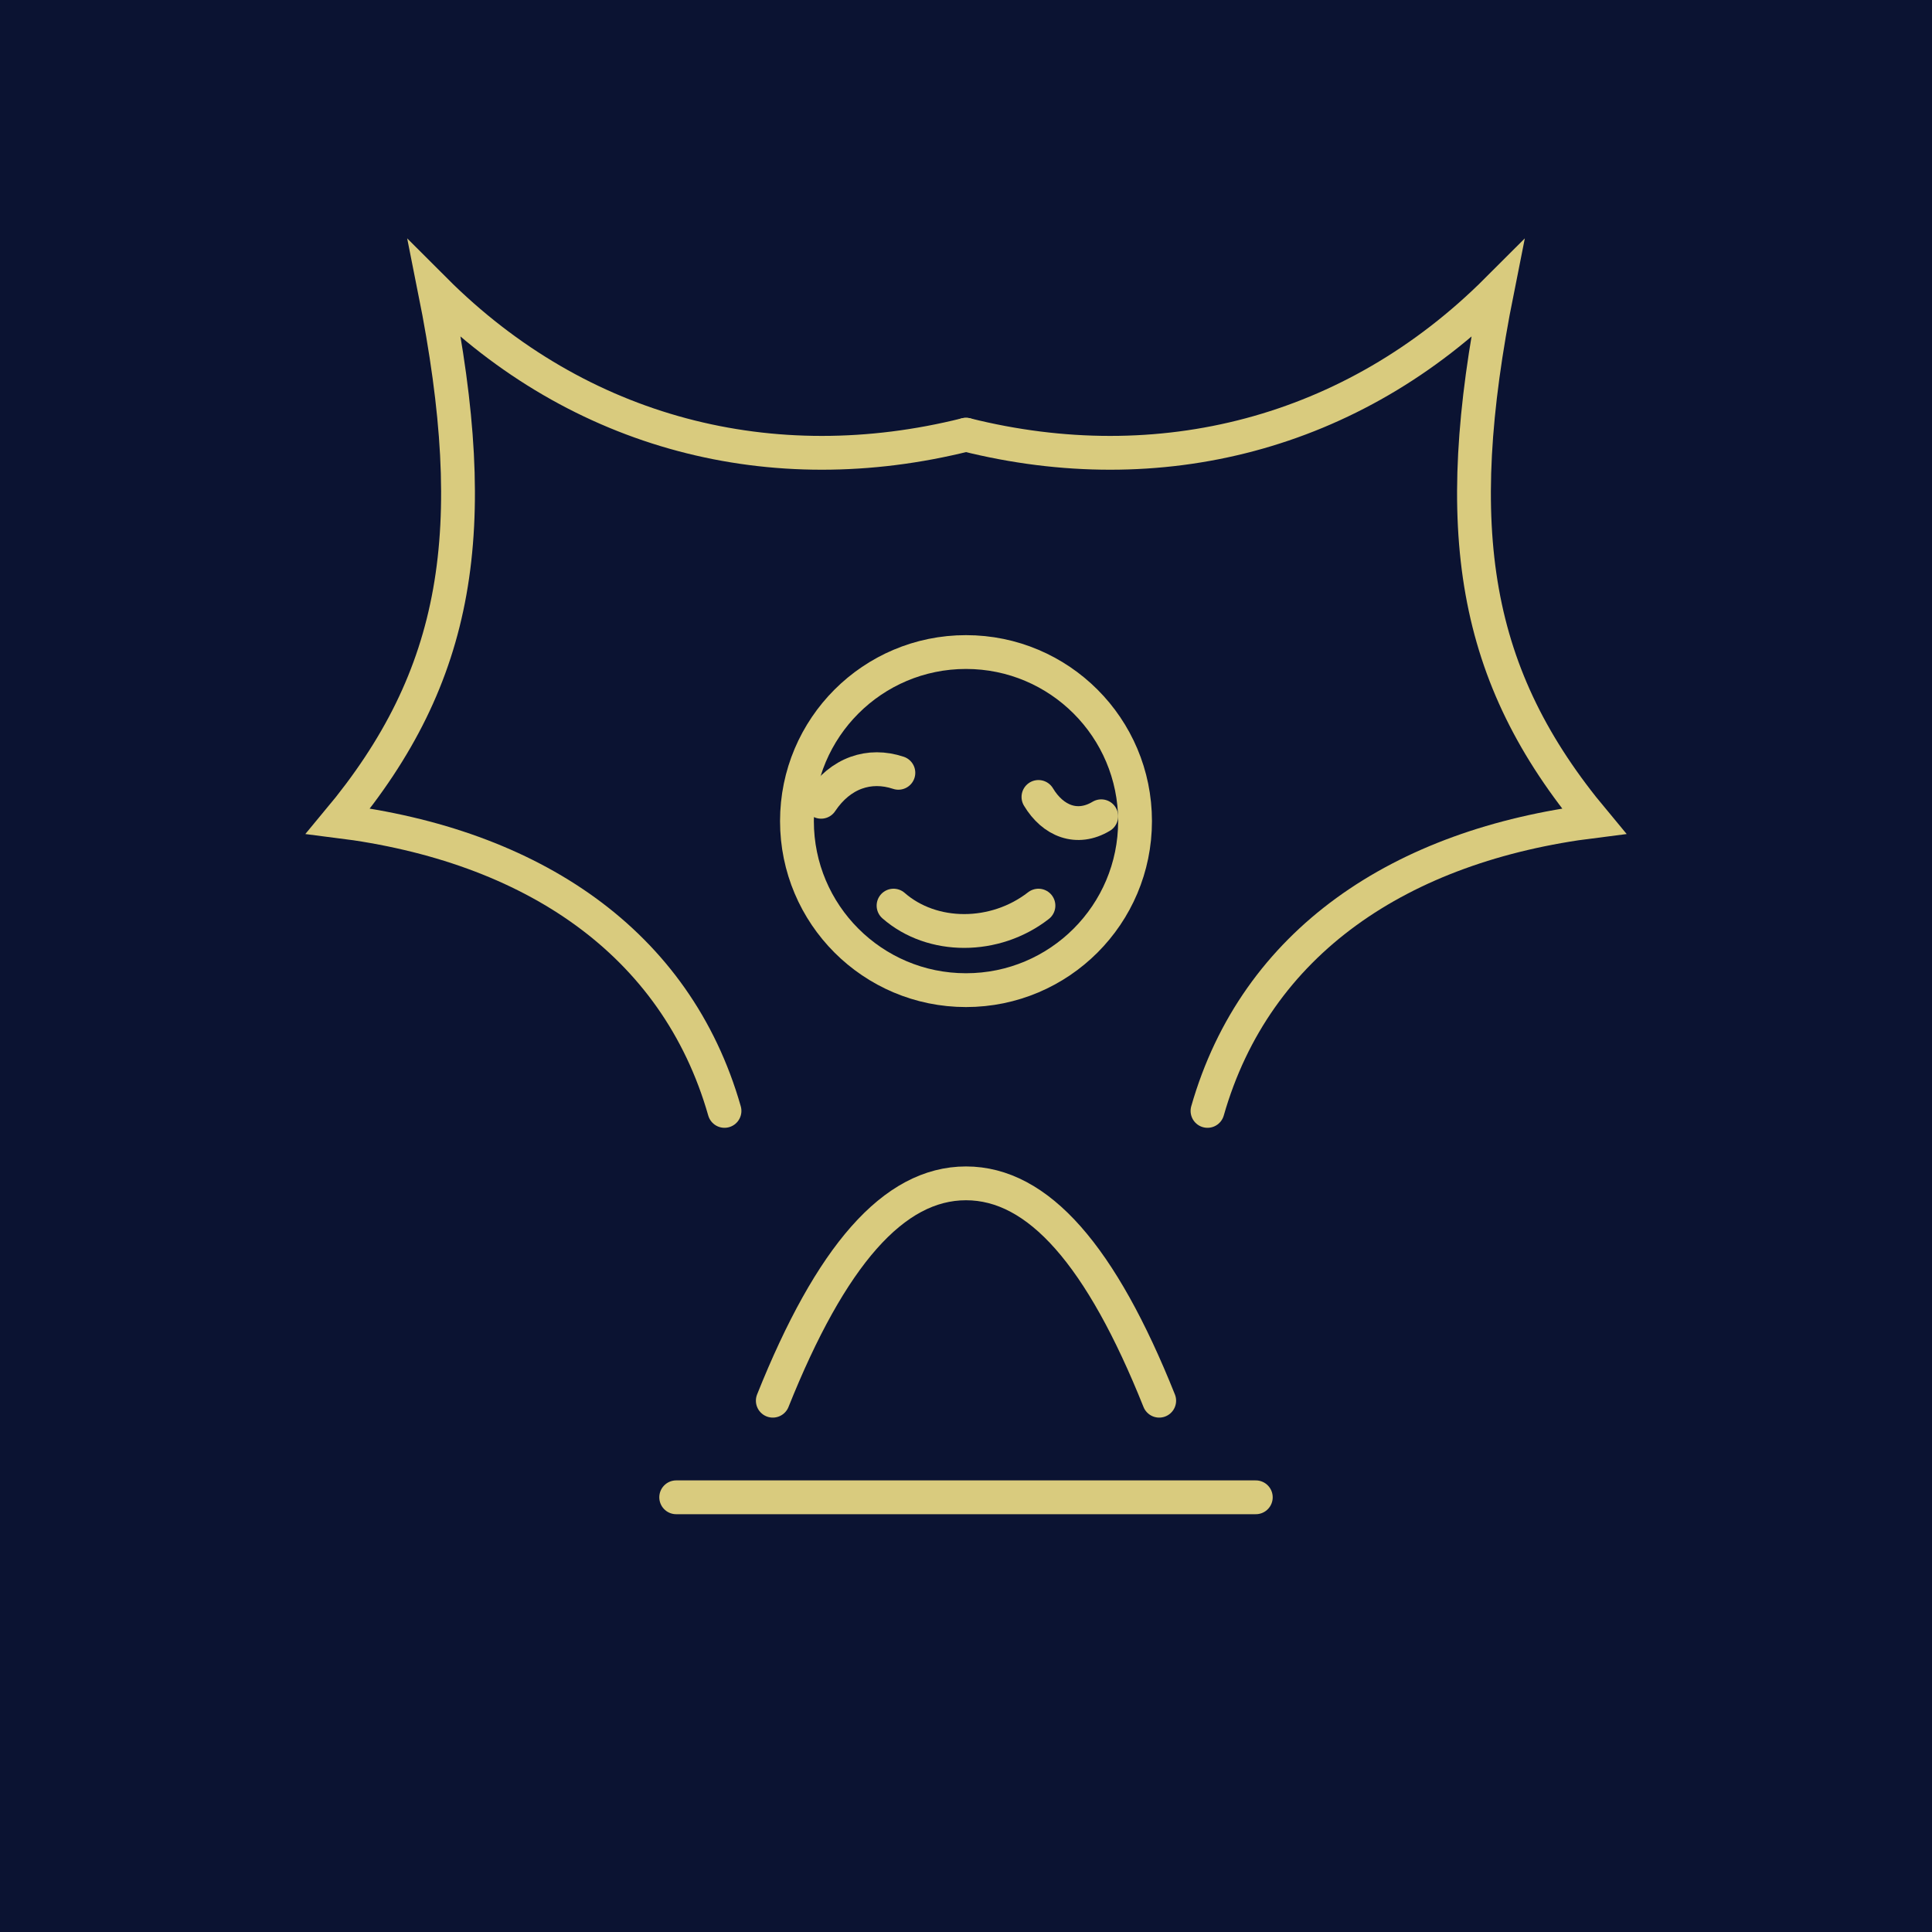
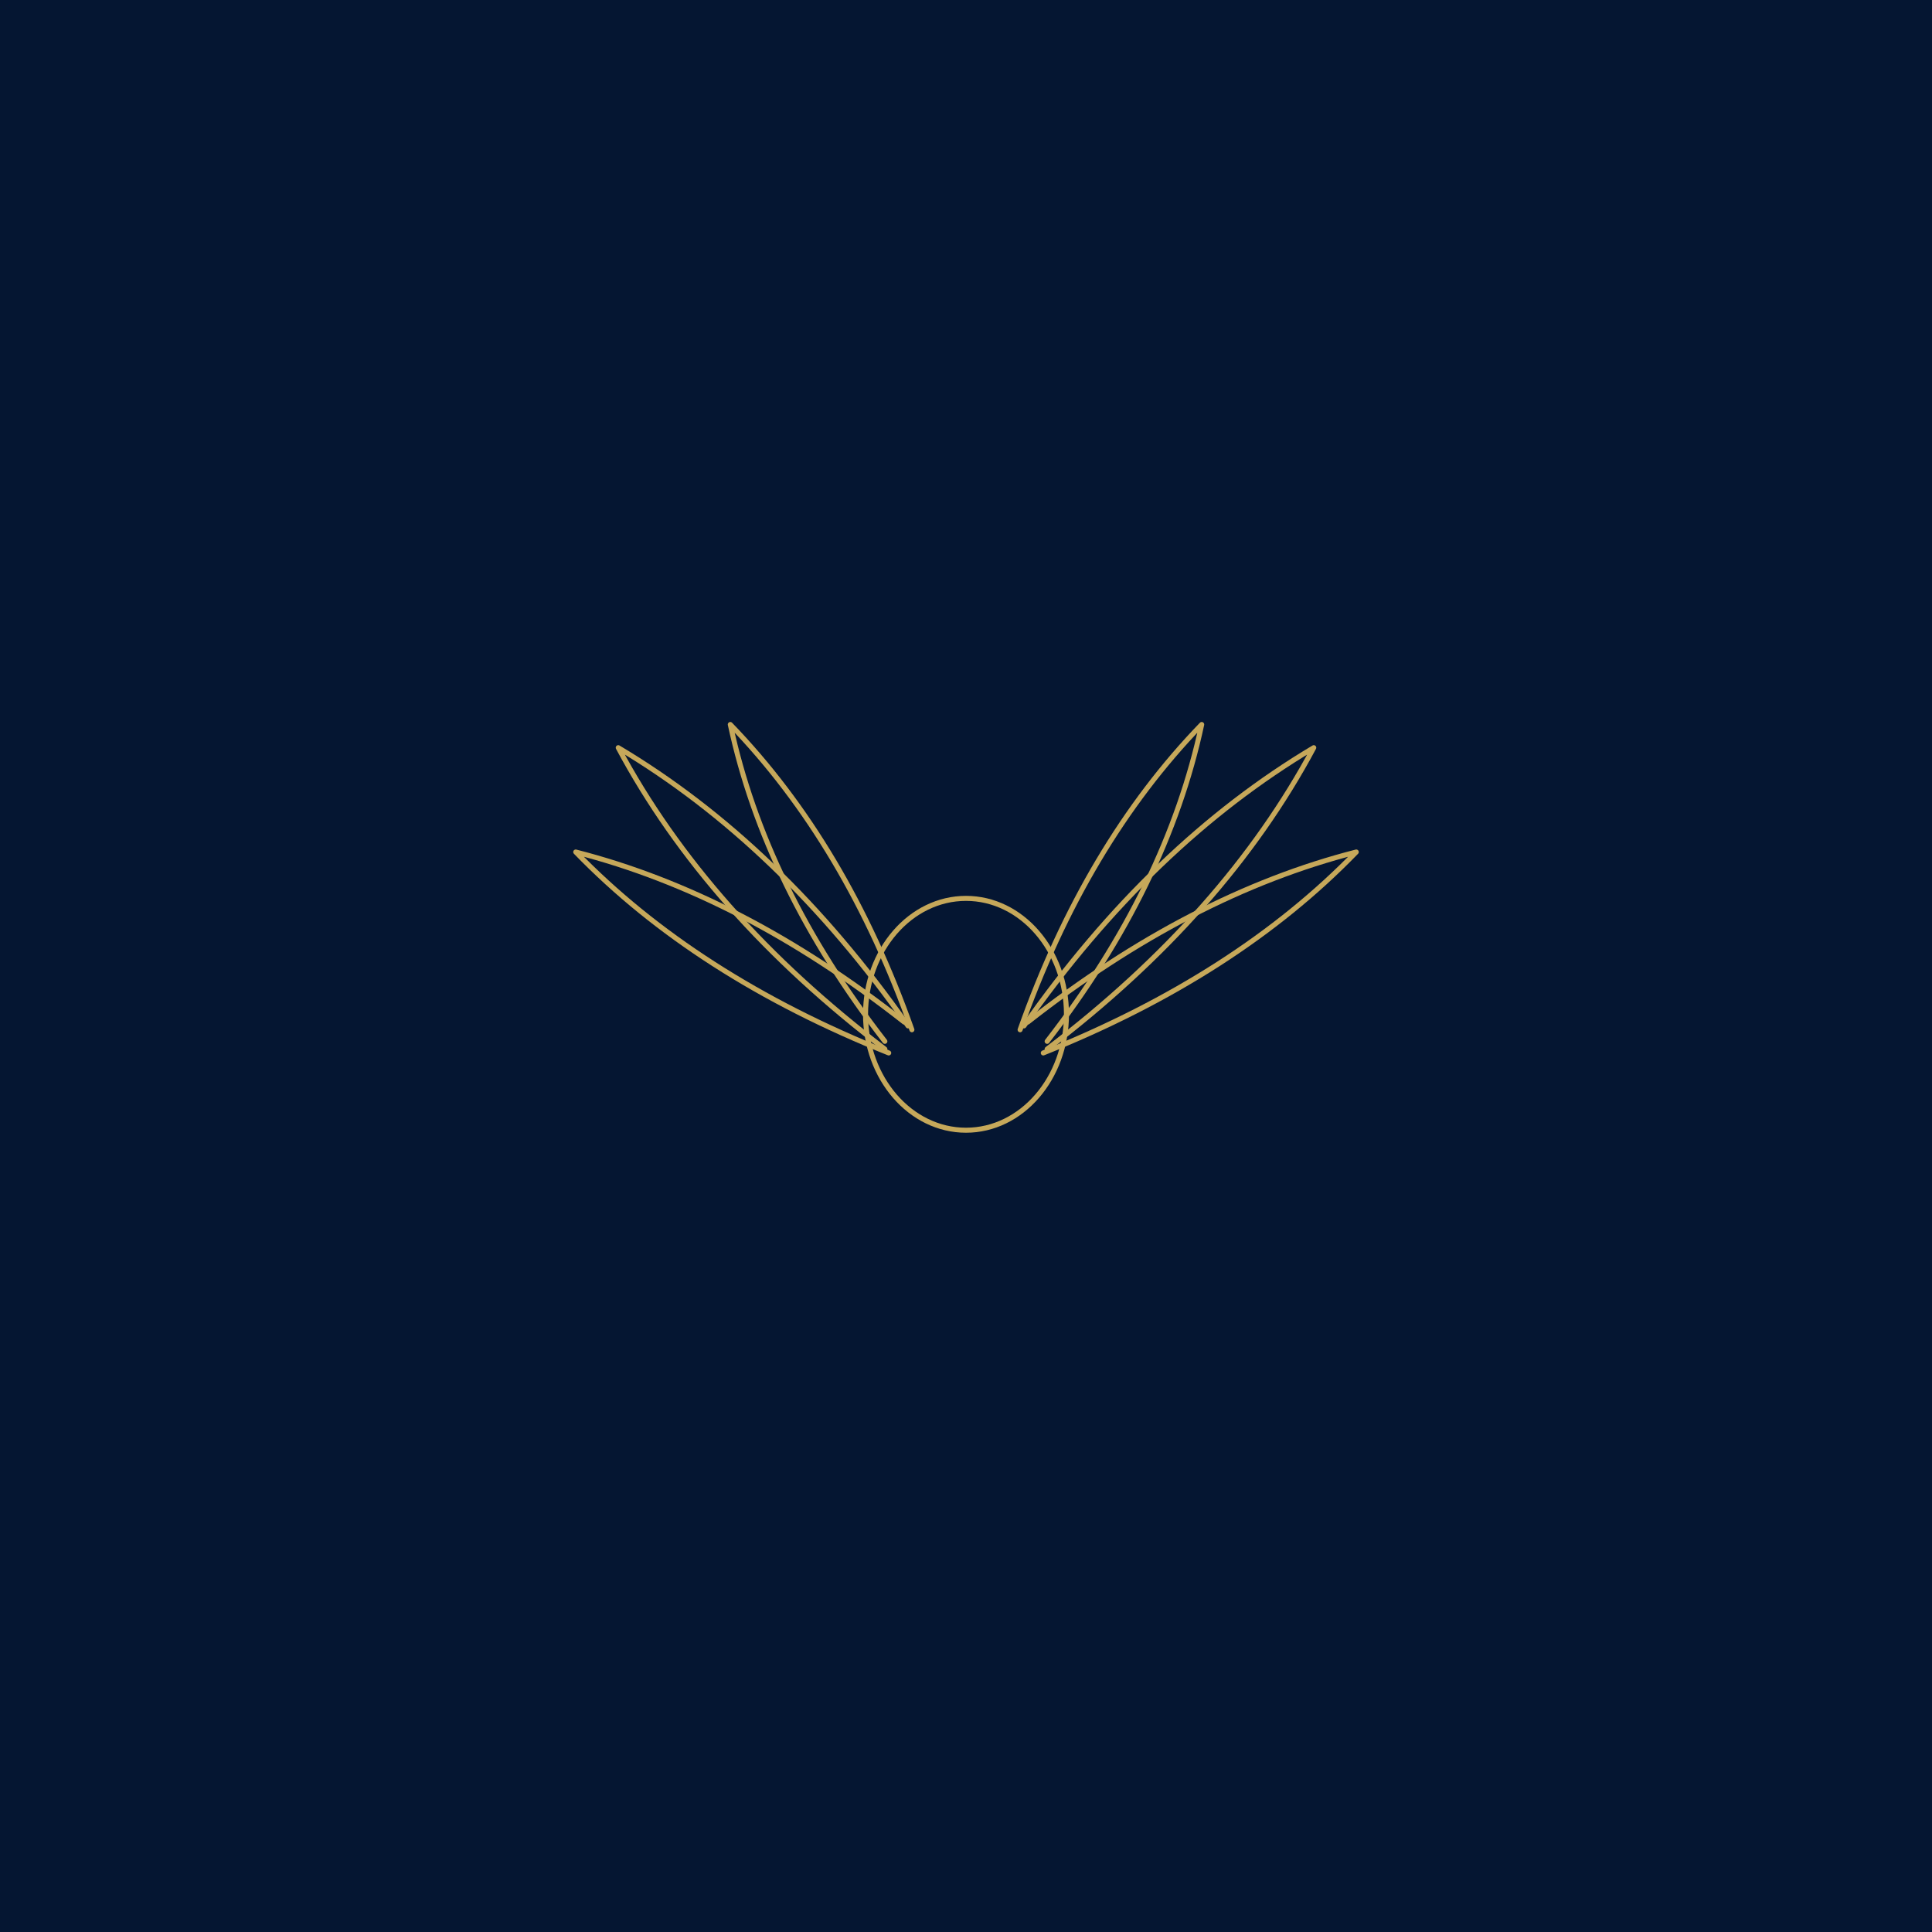
<svg xmlns="http://www.w3.org/2000/svg" viewBox="0 0 80 80">
-   <rect width="80" height="80" fill="#0B1332" />
-   <g fill="none" stroke="#D9CB7E" stroke-width="1.4" stroke-linecap="round">
-     <path d="M40 18c8 2 16 0 22-6-2 10-1 16 4 22-8 1-14 5-16 12" />
-     <path d="M40 18c-8 2-16 0-22-6 2 10 1 16-4 22 8 1 14 5 16 12" />
-     <circle cx="40" cy="34" r="7" />
-     <path d="M34 33.2c.8-1.2 2-1.6 3.2-1.2M43 33c.6 1 1.6 1.4 2.6.8" />
-     <path d="M37 37.5c1.6 1.4 4.2 1.4 6 0" />
-     <path d="M32 58c2.4-6 5-9 8-9s5.6 3 8 9" />
-     <path d="M28 62h24" />
+   <rect width="80" height="80" fill="#051632" />
+   <g fill="none" stroke="#C6A85A" stroke-width="1.3" stroke-linecap="round" stroke-linejoin="round" transform="translate(40 42) scale(0.16) translate(-180 -112)">
+     <path d="M201 119 Q232 79 241 37 Q211 68 194 116" />
+     <path d="M201 121 Q247 86 270 43 Q228 68 195 115" />
+     <path d="M200 122 Q250 102 281 70 Q238 81 196 114" />
+     <g transform="translate(360 0) scale(-1 1)">
+       <path d="M201 119 Q232 79 241 37 Q211 68 194 116" />
+       <path d="M201 121 Q247 86 270 43 Q228 68 195 115" />
+       <path d="M200 122 Q250 102 281 70 Q238 81 196 114" />
+     </g>
+     <ellipse cx="180" cy="112" rx="26" ry="30" />
  </g>
</svg>
